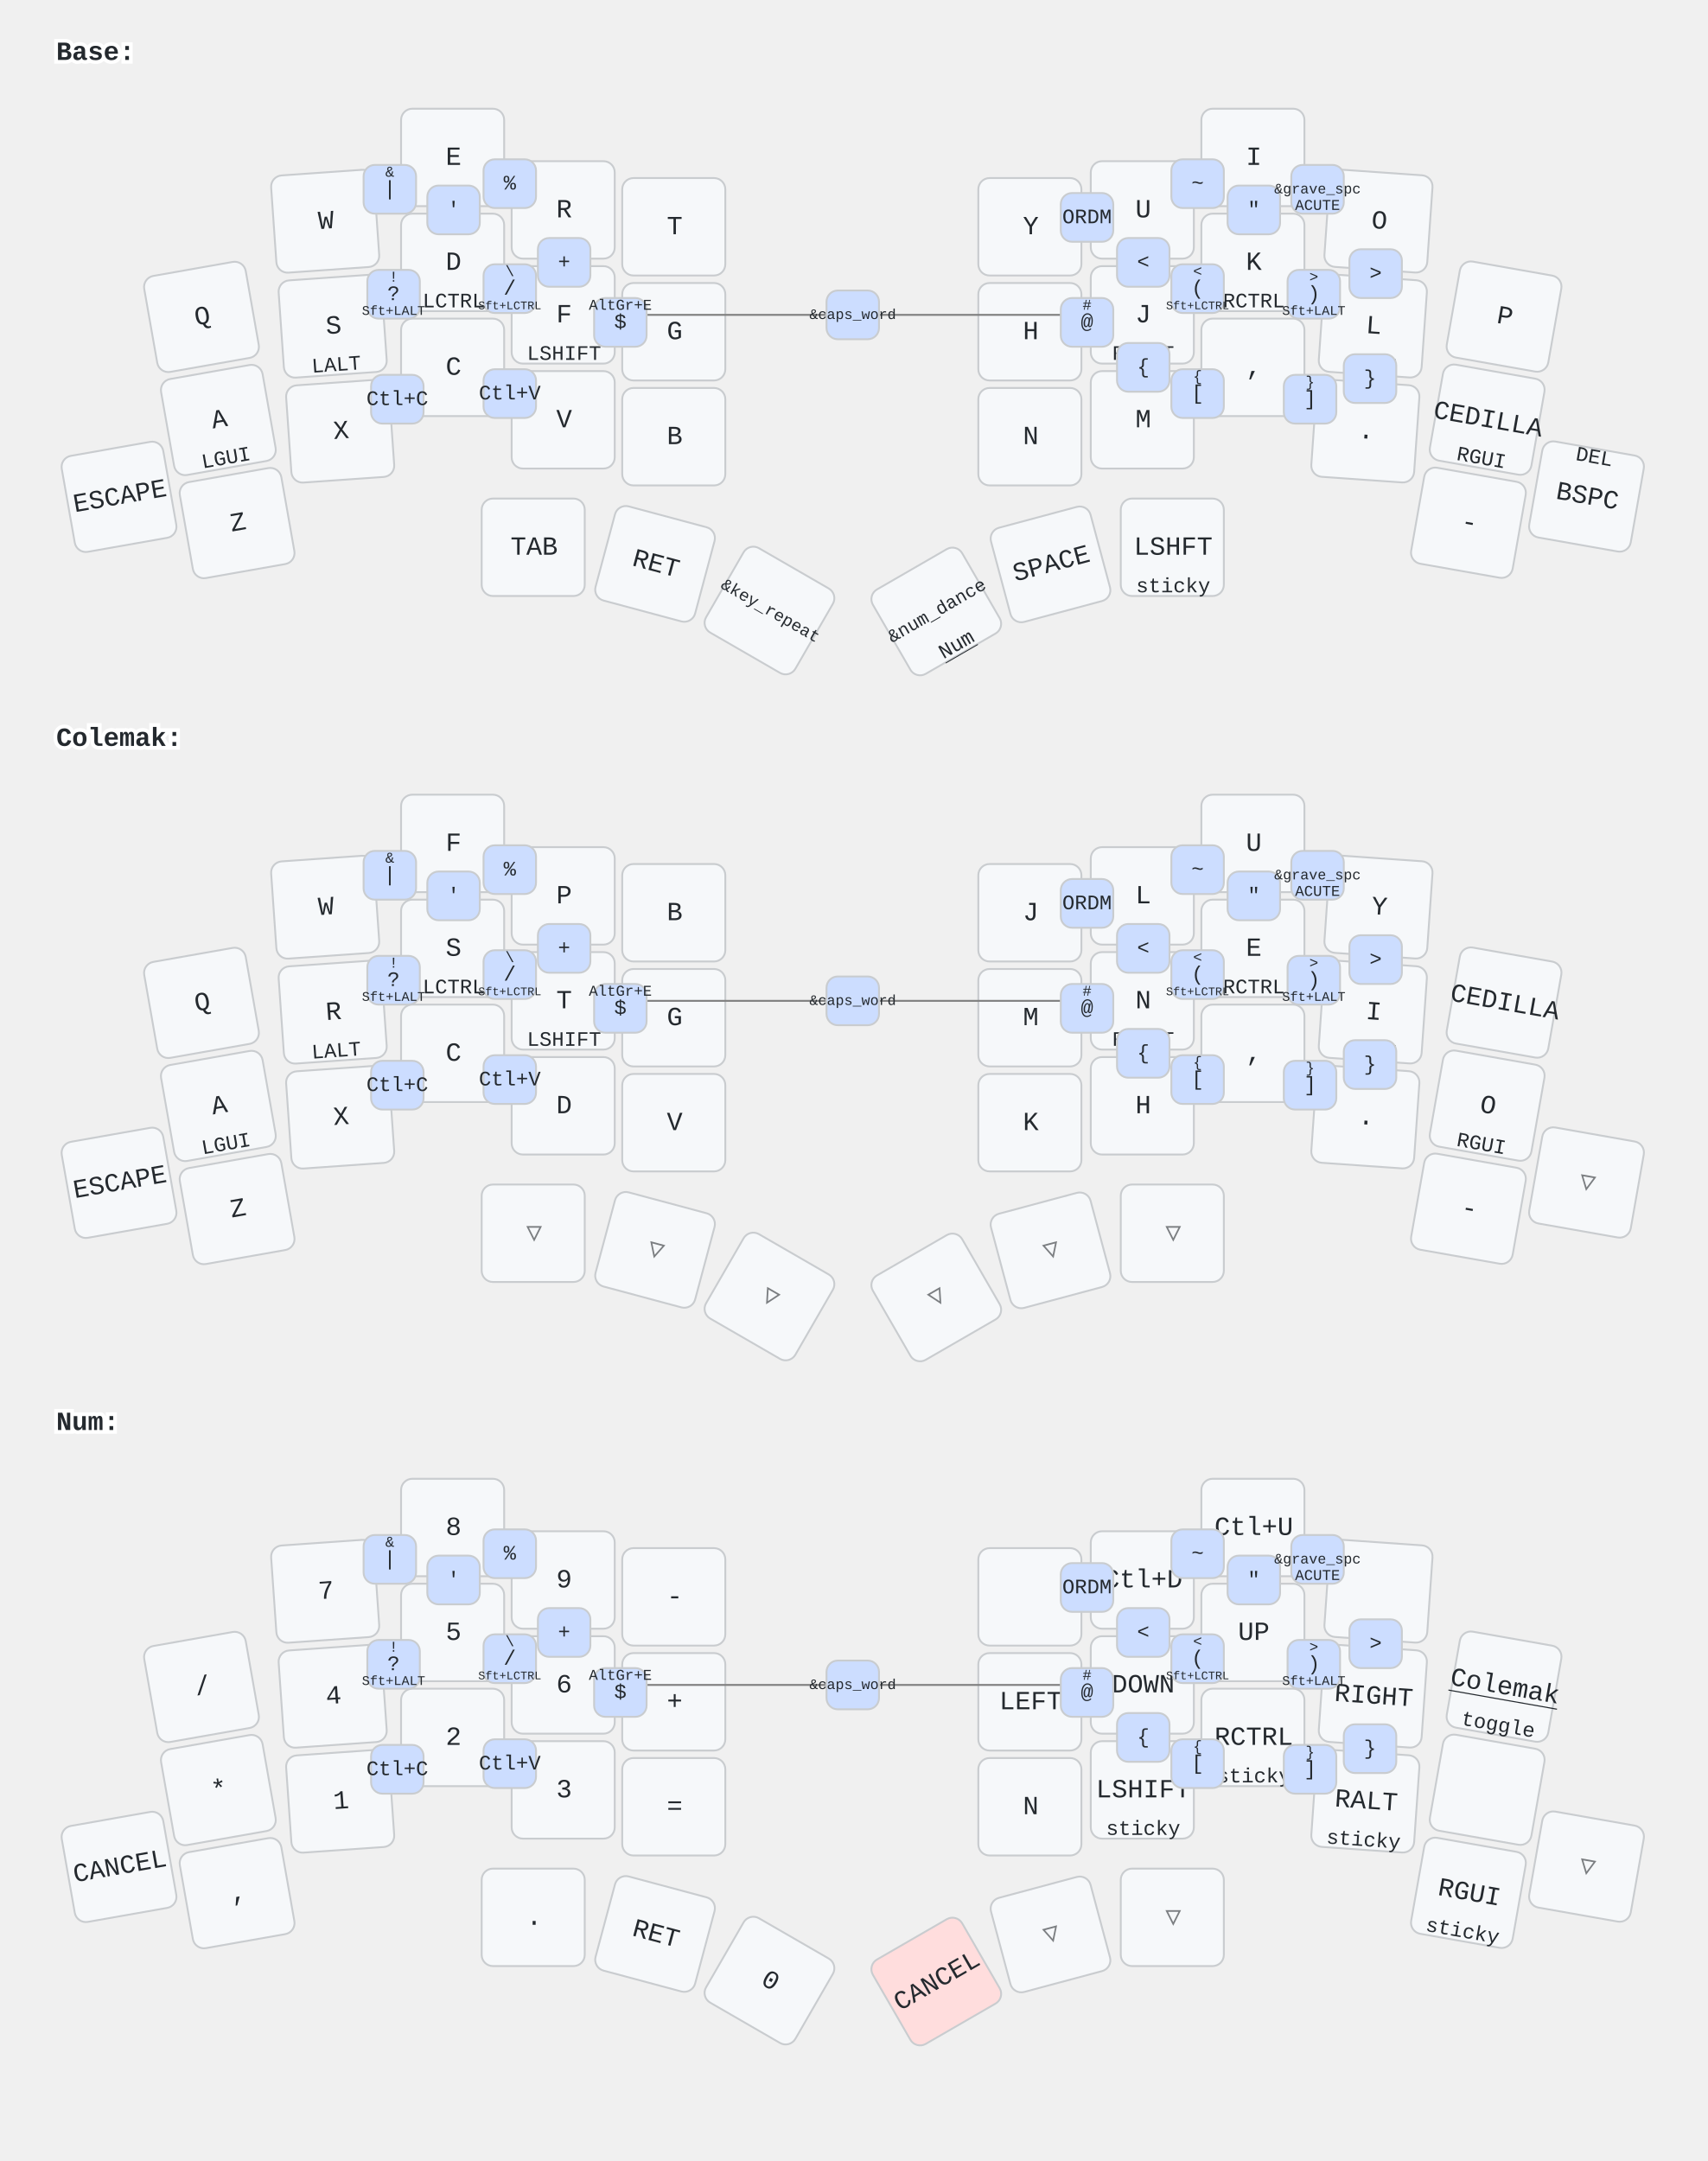
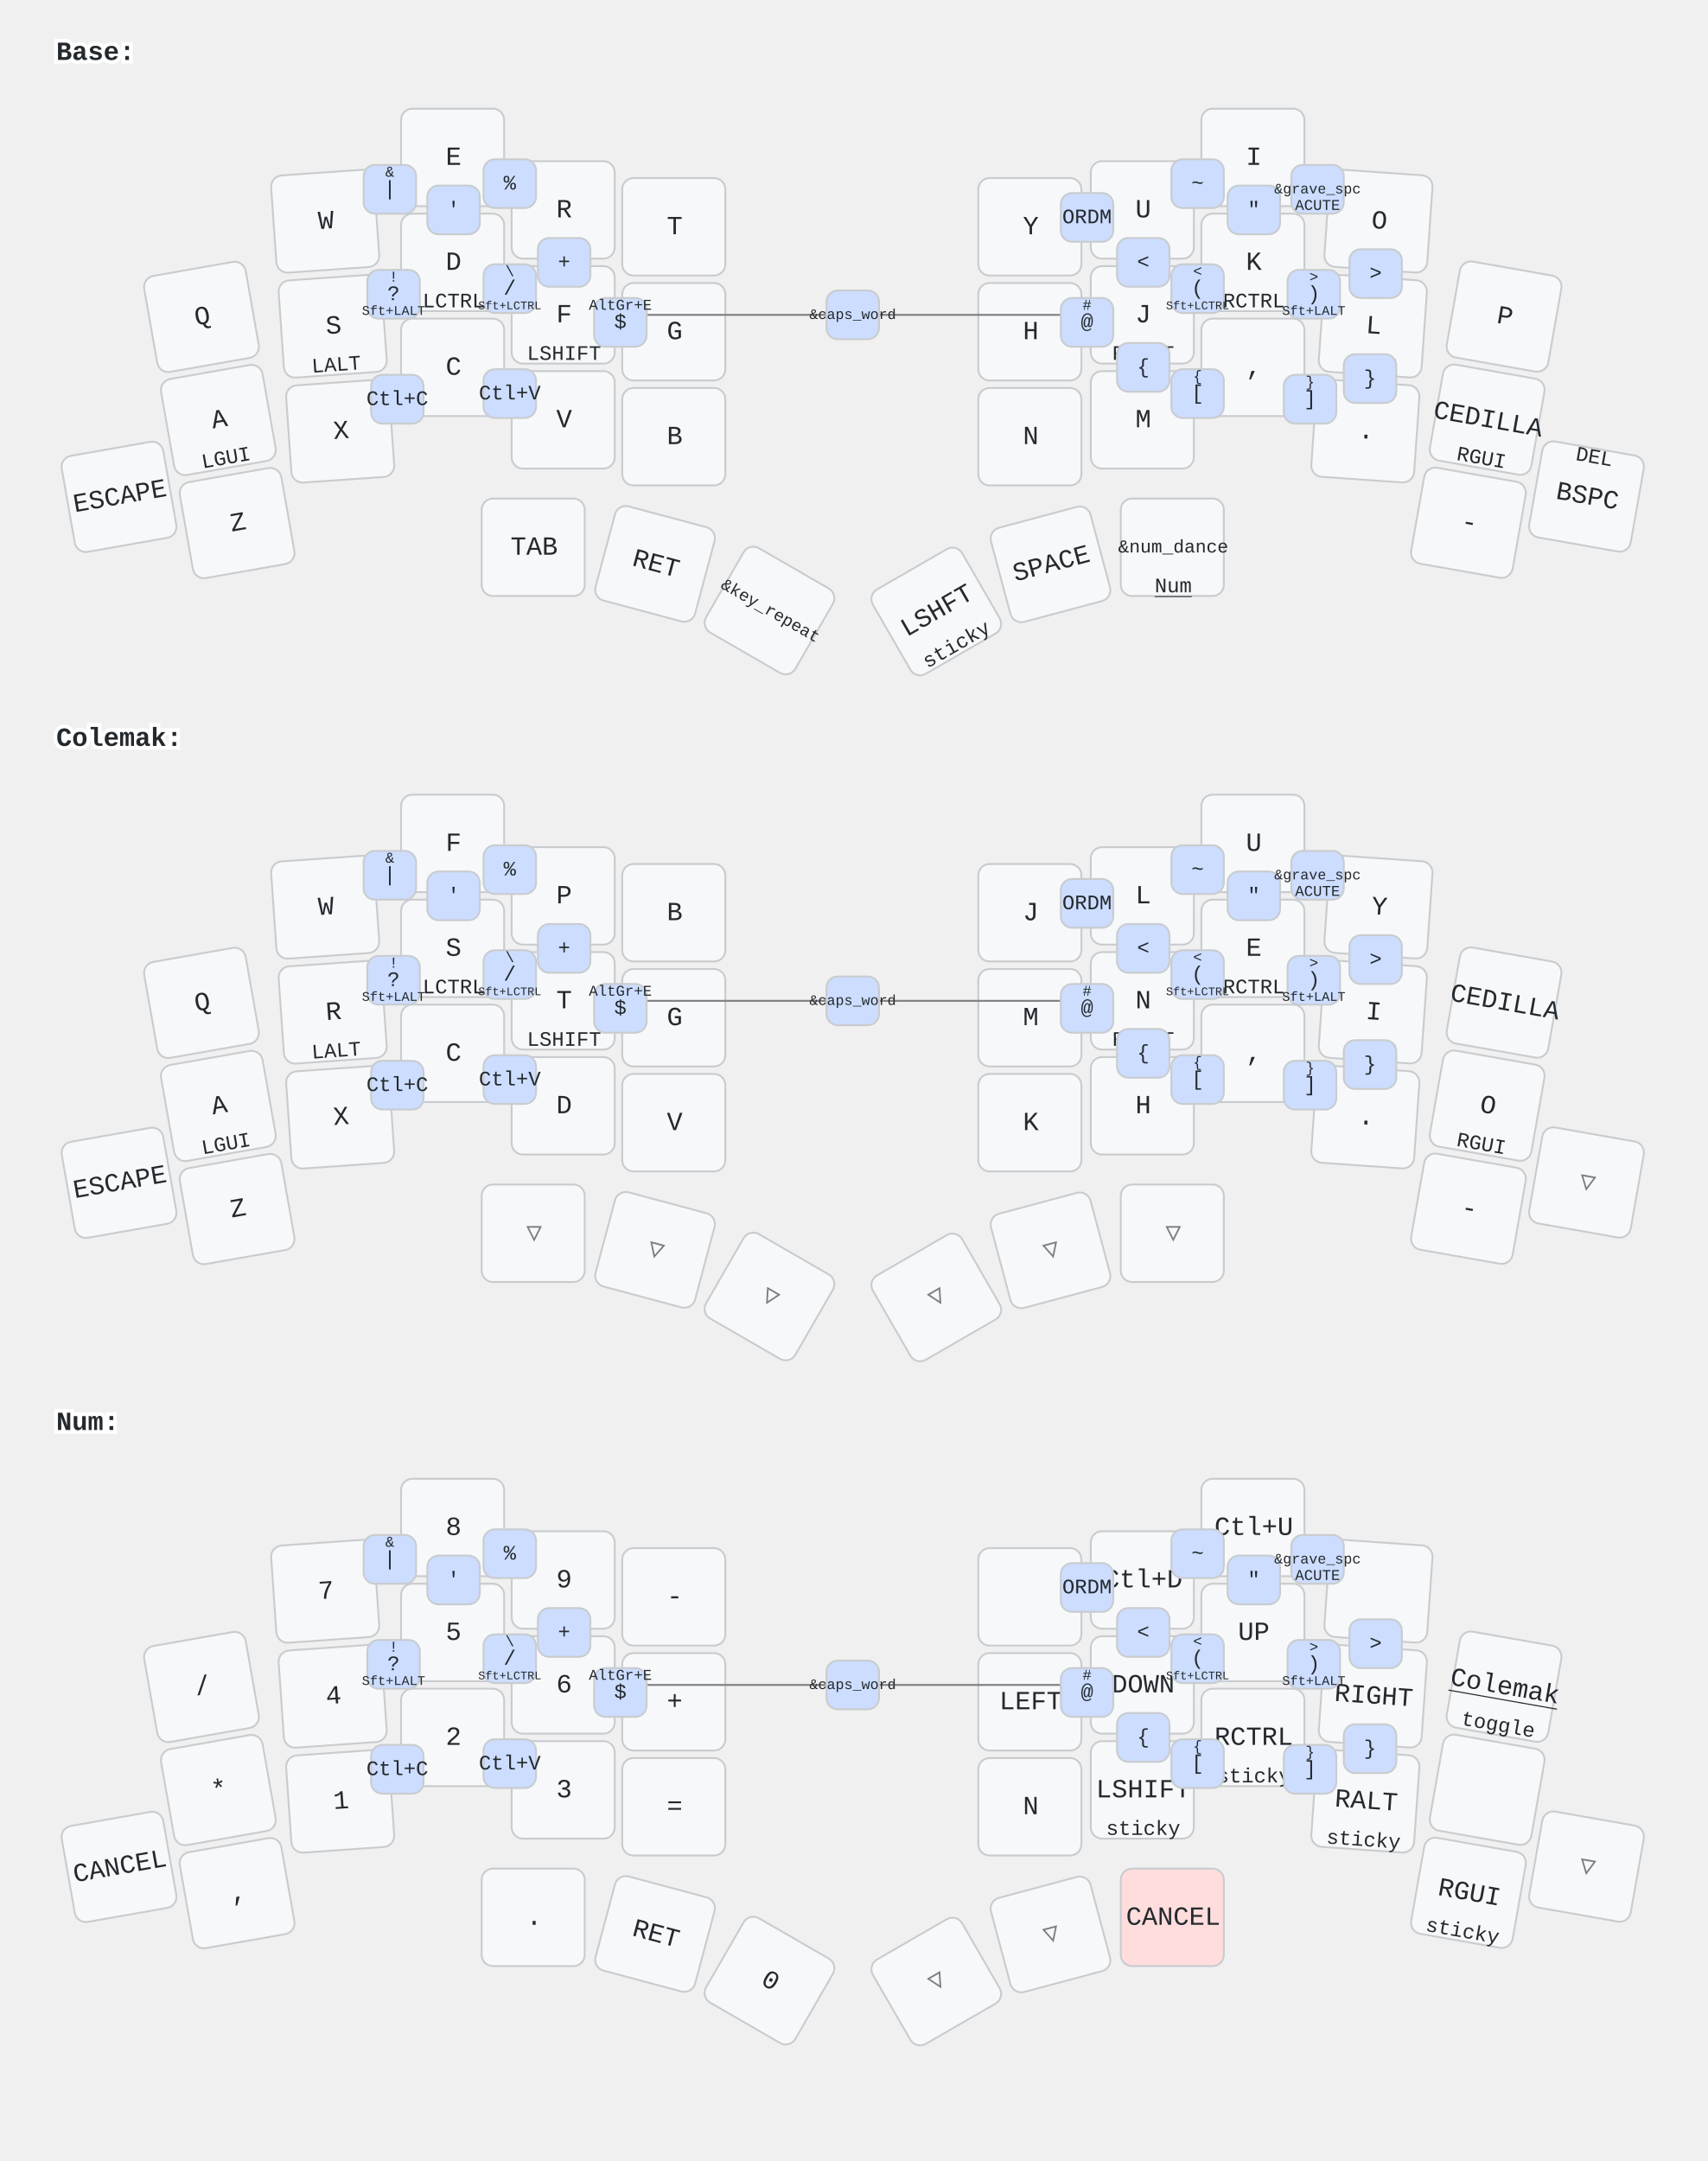
<svg xmlns="http://www.w3.org/2000/svg" width="911" height="1153" viewBox="0 0 911 1153" class="keymap">
  <style>/* inherit to force styles through use tags */
svg path {
    fill: inherit;
}

/* font and background color specifications */
svg.keymap {
    font-family: SFMono-Regular,Consolas,Liberation Mono,Menlo,monospace;
    font-size: 14px;
    font-kerning: normal;
    text-rendering: optimizeLegibility;
    fill: #24292e;
}

/* default key styling */
rect.key {
    fill: #f6f8fa;
}

rect.key, rect.combo {
    stroke: #c9cccf;
    stroke-width: 1;
}

/* default key side styling, only used is draw_key_sides is set */
rect.side {
    filter: brightness(90%);
}

/* color accent for combo boxes */
rect.combo, rect.combo-separate {
    fill: #cdf;
}

/* color accent for held keys */
rect.held, rect.combo.held {
    fill: #fdd;
}

/* color accent for ghost (optional) keys */
rect.ghost, rect.combo.ghost {
    stroke-dasharray: 4, 4;
    stroke-width: 2;
}

text {
    text-anchor: middle;
    dominant-baseline: middle;
}

/* styling for layer labels */
text.label {
    font-weight: bold;
    text-anchor: start;
    stroke: white;
    stroke-width: 4;
    paint-order: stroke;
}

/* styling for optional footer */
text.footer {
    text-anchor: end;
    dominant-baseline: auto;
    stroke: white;
    stroke-width: 4;
    paint-order: stroke;
}

/* styling for combo tap, and key non-tap label text */
text.combo, text.hold, text.shifted, text.left, text.right {
    font-size: 11px;
}

text.hold {
    text-anchor: middle;
    dominant-baseline: auto;
}

text.shifted {
    text-anchor: middle;
    dominant-baseline: hanging;
}

text.left {
    text-anchor: start;
}

text.right {
    text-anchor: end;
}

text.layer-activator {
    text-decoration: underline;
}

/* styling for hold/shifted label text in combo box */
text.combo.hold, text.combo.shifted, text.combo.left, text.combo.right {
    font-size: 8px;
}

/* lighter symbol for transparent keys */
text.trans {
    fill: #7b7e81;
}

/* styling for combo dendrons */
path.combo {
    stroke-width: 1;
    stroke: gray;
    fill: none;
}

/* Start Tabler Icons Cleanup */
/* cannot use height/width with glyphs */
.icon-tabler &gt; path {
    fill: inherit;
    stroke: inherit;
    stroke-width: 2;
}
/* hide tabler's default box */
.icon-tabler &gt; path[stroke="none"][fill="none"] {
    visibility: hidden;
}
/* End Tabler Icons Cleanup */
</style>
  <g transform="translate(30, 0)" class="layer-Base">
    <text x="0" y="28" class="label" id="Base">Base:</text>
    <g transform="translate(0, 56)">
      <g transform="translate(78, 113) rotate(-10.0)" class="key keypos-0">
        <rect rx="6" ry="6" x="-28" y="-26" width="55" height="52" class="key" />
        <text x="0" y="0" class="key tap">Q</text>
      </g>
      <g transform="translate(144, 62) rotate(-4.0)" class="key keypos-1">
        <rect rx="6" ry="6" x="-28" y="-26" width="55" height="52" class="key" />
        <text x="0" y="0" class="key tap">W</text>
      </g>
      <g transform="translate(212, 28)" class="key keypos-2">
        <rect rx="6" ry="6" x="-28" y="-26" width="55" height="52" class="key" />
        <text x="0" y="0" class="key tap">E</text>
      </g>
      <g transform="translate(271, 56)" class="key keypos-3">
        <rect rx="6" ry="6" x="-28" y="-26" width="55" height="52" class="key" />
        <text x="0" y="0" class="key tap">R</text>
      </g>
      <g transform="translate(330, 65)" class="key keypos-4">
        <rect rx="6" ry="6" x="-28" y="-26" width="55" height="52" class="key" />
        <text x="0" y="0" class="key tap">T</text>
      </g>
      <g transform="translate(520, 65)" class="key keypos-5">
        <rect rx="6" ry="6" x="-28" y="-26" width="55" height="52" class="key" />
        <text x="0" y="0" class="key tap">Y</text>
      </g>
      <g transform="translate(580, 56)" class="key keypos-6">
        <rect rx="6" ry="6" x="-28" y="-26" width="55" height="52" class="key" />
        <text x="0" y="0" class="key tap">U</text>
      </g>
      <g transform="translate(639, 28)" class="key keypos-7">
        <rect rx="6" ry="6" x="-28" y="-26" width="55" height="52" class="key" />
        <text x="0" y="0" class="key tap">I</text>
      </g>
      <g transform="translate(706, 62) rotate(4.0)" class="key keypos-8">
        <rect rx="6" ry="6" x="-28" y="-26" width="55" height="52" class="key" />
        <text x="0" y="0" class="key tap">O</text>
      </g>
      <g transform="translate(773, 113) rotate(10.0)" class="key keypos-9">
        <rect rx="6" ry="6" x="-28" y="-26" width="55" height="52" class="key" />
        <text x="0" y="0" class="key tap">P</text>
      </g>
      <g transform="translate(87, 168) rotate(-10.0)" class="key keypos-10">
        <rect rx="6" ry="6" x="-28" y="-26" width="55" height="52" class="key" />
        <text x="0" y="0" class="key tap">A</text>
        <text x="0" y="24" class="key hold">LGUI</text>
      </g>
      <g transform="translate(148, 118) rotate(-4.0)" class="key keypos-11">
        <rect rx="6" ry="6" x="-28" y="-26" width="55" height="52" class="key" />
        <text x="0" y="0" class="key tap">S</text>
        <text x="0" y="24" class="key hold">LALT</text>
      </g>
      <g transform="translate(212, 84)" class="key keypos-12">
        <rect rx="6" ry="6" x="-28" y="-26" width="55" height="52" class="key" />
        <text x="0" y="0" class="key tap">D</text>
        <text x="0" y="24" class="key hold">LCTRL</text>
      </g>
      <g transform="translate(271, 112)" class="key keypos-13">
        <rect rx="6" ry="6" x="-28" y="-26" width="55" height="52" class="key" />
        <text x="0" y="0" class="key tap">F</text>
        <text x="0" y="24" class="key hold">LSHIFT</text>
      </g>
      <g transform="translate(330, 121)" class="key keypos-14">
        <rect rx="6" ry="6" x="-28" y="-26" width="55" height="52" class="key" />
        <text x="0" y="0" class="key tap">G</text>
      </g>
      <g transform="translate(520, 121)" class="key keypos-15">
        <rect rx="6" ry="6" x="-28" y="-26" width="55" height="52" class="key" />
        <text x="0" y="0" class="key tap">H</text>
      </g>
      <g transform="translate(580, 112)" class="key keypos-16">
        <rect rx="6" ry="6" x="-28" y="-26" width="55" height="52" class="key" />
        <text x="0" y="0" class="key tap">J</text>
        <text x="0" y="24" class="key hold">RSHFT</text>
      </g>
      <g transform="translate(639, 84)" class="key keypos-17">
        <rect rx="6" ry="6" x="-28" y="-26" width="55" height="52" class="key" />
        <text x="0" y="0" class="key tap">K</text>
        <text x="0" y="24" class="key hold">RCTRL</text>
      </g>
      <g transform="translate(703, 118) rotate(4.0)" class="key keypos-18">
        <rect rx="6" ry="6" x="-28" y="-26" width="55" height="52" class="key" />
        <text x="0" y="0" class="key tap">L</text>
        <text x="0" y="24" class="key hold">LALT</text>
      </g>
      <g transform="translate(764, 168) rotate(10.0)" class="key keypos-19">
        <rect rx="6" ry="6" x="-28" y="-26" width="55" height="52" class="key" />
        <text x="0" y="0" class="key tap">CEDILLA</text>
        <text x="0" y="24" class="key hold">RGUI</text>
      </g>
      <g transform="translate(34, 209) rotate(-10.0)" class="key keypos-20">
        <rect rx="6" ry="6" x="-28" y="-26" width="55" height="52" class="key" />
        <text x="0" y="0" class="key tap">ESCAPE</text>
      </g>
      <g transform="translate(97, 223) rotate(-10.0)" class="key keypos-21">
        <rect rx="6" ry="6" x="-28" y="-26" width="55" height="52" class="key" />
        <text x="0" y="0" class="key tap">Z</text>
      </g>
      <g transform="translate(152, 174) rotate(-4.0)" class="key keypos-22">
        <rect rx="6" ry="6" x="-28" y="-26" width="55" height="52" class="key" />
        <text x="0" y="0" class="key tap">X</text>
      </g>
      <g transform="translate(212, 140)" class="key keypos-23">
        <rect rx="6" ry="6" x="-28" y="-26" width="55" height="52" class="key" />
        <text x="0" y="0" class="key tap">C</text>
      </g>
      <g transform="translate(271, 168)" class="key keypos-24">
        <rect rx="6" ry="6" x="-28" y="-26" width="55" height="52" class="key" />
        <text x="0" y="0" class="key tap">V</text>
      </g>
      <g transform="translate(330, 177)" class="key keypos-25">
        <rect rx="6" ry="6" x="-28" y="-26" width="55" height="52" class="key" />
        <text x="0" y="0" class="key tap">B</text>
      </g>
      <g transform="translate(520, 177)" class="key keypos-26">
        <rect rx="6" ry="6" x="-28" y="-26" width="55" height="52" class="key" />
        <text x="0" y="0" class="key tap">N</text>
      </g>
      <g transform="translate(580, 168)" class="key keypos-27">
        <rect rx="6" ry="6" x="-28" y="-26" width="55" height="52" class="key" />
        <text x="0" y="0" class="key tap">M</text>
      </g>
      <g transform="translate(639, 140)" class="key keypos-28">
        <rect rx="6" ry="6" x="-28" y="-26" width="55" height="52" class="key" />
        <text x="0" y="0" class="key tap">,</text>
      </g>
      <g transform="translate(699, 174) rotate(4.0)" class="key keypos-29">
        <rect rx="6" ry="6" x="-28" y="-26" width="55" height="52" class="key" />
        <text x="0" y="0" class="key tap">.</text>
      </g>
      <g transform="translate(754, 223) rotate(10.0)" class="key keypos-30">
        <rect rx="6" ry="6" x="-28" y="-26" width="55" height="52" class="key" />
        <text x="0" y="0" class="key tap">-</text>
      </g>
      <g transform="translate(817, 209) rotate(10.0)" class="key keypos-31">
        <rect rx="6" ry="6" x="-28" y="-26" width="55" height="52" class="key" />
        <text x="0" y="0" class="key tap">BSPC</text>
        <text x="0" y="-24" class="key shifted">DEL</text>
      </g>
      <g transform="translate(255, 236)" class="key keypos-32">
        <rect rx="6" ry="6" x="-28" y="-26" width="55" height="52" class="key" />
        <text x="0" y="0" class="key tap">TAB</text>
      </g>
      <g transform="translate(320, 245) rotate(15.0)" class="key keypos-33">
        <rect rx="6" ry="6" x="-28" y="-26" width="55" height="52" class="key" />
        <text x="0" y="0" class="key tap">RET</text>
      </g>
      <g transform="translate(381, 270) rotate(30.0)" class="key keypos-34">
        <rect rx="6" ry="6" x="-28" y="-26" width="55" height="52" class="key" />
        <text x="0" y="0" class="key tap">
          <tspan style="font-size: 64%">&amp;key_repeat</tspan>
        </text>
      </g>
      <g transform="translate(470, 270) rotate(-30.0)" class="key keypos-35">
        <rect rx="6" ry="6" x="-28" y="-26" width="55" height="52" class="key" />
+         <text x="0" y="0" class="key tap">LSHFT</text>
+         <text x="0" y="24" class="key hold">sticky</text>
+       </g>
+       <g transform="translate(531, 245) rotate(-15.0)" class="key keypos-36">
+         <rect rx="6" ry="6" x="-28" y="-26" width="55" height="52" class="key" />
+         <text x="0" y="0" class="key tap">SPACE</text>
+       </g>
+       <g transform="translate(596, 236)" class="key keypos-37">
+         <rect rx="6" ry="6" x="-28" y="-26" width="55" height="52" class="key" />
        <text x="0" y="0" class="key tap">
          <tspan style="font-size: 70%">&amp;num_dance</tspan>
        </text>
        <a href="#Num">
          <text x="0" y="24" class="key hold layer-activator">Num</text>
        </a>
-       </g>
-       <g transform="translate(531, 245) rotate(-15.0)" class="key keypos-36">
-         <rect rx="6" ry="6" x="-28" y="-26" width="55" height="52" class="key" />
-         <text x="0" y="0" class="key tap">SPACE</text>
-       </g>
-       <g transform="translate(596, 236)" class="key keypos-37">
-         <rect rx="6" ry="6" x="-28" y="-26" width="55" height="52" class="key" />
-         <text x="0" y="0" class="key tap">LSHFT</text>
-         <text x="0" y="24" class="key hold">sticky</text>
      </g>
      <g class="combo combopos-0">
        <rect rx="6" ry="6" x="166" y="88" width="28" height="26" class="combo" />
        <text x="180" y="101" class="combo tap">?</text>
        <text x="180" y="112" class="combo hold">
          <tspan style="font-size: 88%">Sft+LALT</tspan>
        </text>
        <text x="180" y="90" class="combo shifted">!</text>
      </g>
      <g class="combo combopos-1">
        <rect rx="6" ry="6" x="228" y="85" width="28" height="26" class="combo" />
        <text x="242" y="98" class="combo tap">/</text>
        <text x="242" y="109" class="combo hold">
          <tspan style="font-size: 78%">Sft+LCTRL</tspan>
        </text>
        <text x="242" y="87" class="combo shifted">\</text>
      </g>
      <g class="combo combopos-2">
        <rect rx="6" ry="6" x="168" y="144" width="28" height="26" class="combo" />
        <text x="182" y="157" class="combo tap">Ctl+C</text>
      </g>
      <g class="combo combopos-3">
        <rect rx="6" ry="6" x="228" y="141" width="28" height="26" class="combo" />
        <text x="242" y="154" class="combo tap">Ctl+V</text>
      </g>
      <g class="combo combopos-4">
        <rect rx="6" ry="6" x="595" y="85" width="28" height="26" class="combo" />
        <text x="609" y="98" class="combo tap">(</text>
        <text x="609" y="109" class="combo hold">
          <tspan style="font-size: 78%">Sft+LCTRL</tspan>
        </text>
        <text x="609" y="87" class="combo shifted">&lt;</text>
      </g>
      <g class="combo combopos-5">
        <rect rx="6" ry="6" x="657" y="88" width="28" height="26" class="combo" />
        <text x="671" y="101" class="combo tap">)</text>
        <text x="671" y="112" class="combo hold">
          <tspan style="font-size: 88%">Sft+LALT</tspan>
        </text>
        <text x="671" y="90" class="combo shifted">&gt;</text>
      </g>
      <g class="combo combopos-6">
        <rect rx="6" ry="6" x="595" y="141" width="28" height="26" class="combo" />
        <text x="609" y="154" class="combo tap">[</text>
        <text x="609" y="143" class="combo shifted">{</text>
      </g>
      <g class="combo combopos-7">
        <rect rx="6" ry="6" x="655" y="144" width="28" height="26" class="combo" />
        <text x="669" y="157" class="combo tap">]</text>
        <text x="669" y="146" class="combo shifted">}</text>
      </g>
      <g class="combo combopos-8">
        <rect rx="6" ry="6" x="228" y="29" width="28" height="26" class="combo" />
        <text x="242" y="42" class="combo tap">%</text>
      </g>
      <g class="combo combopos-9">
        <rect rx="6" ry="6" x="257" y="71" width="28" height="26" class="combo" />
        <text x="271" y="84" class="combo tap">+</text>
      </g>
      <g class="combo combopos-10">
        <rect rx="6" ry="6" x="198" y="43" width="28" height="26" class="combo" />
        <text x="212" y="56" class="combo tap">'</text>
      </g>
      <g class="combo combopos-11">
        <rect rx="6" ry="6" x="625" y="43" width="28" height="26" class="combo" />
        <text x="639" y="56" class="combo tap">"</text>
      </g>
      <g class="combo combopos-12">
        <path d="M425,112 l-134,0" class="combo" />
        <path d="M425,112 l134,0" class="combo" />
        <rect rx="6" ry="6" x="411" y="99" width="28" height="26" class="combo" />
        <text x="425" y="112" class="combo tap">
          <tspan style="font-size: 70%">&amp;caps_word</tspan>
        </text>
      </g>
      <g class="combo combopos-13">
        <rect rx="6" ry="6" x="164" y="32" width="28" height="26" class="combo" />
        <text x="178" y="45" class="combo tap">|</text>
        <text x="178" y="34" class="combo shifted">&amp;</text>
      </g>
      <g class="combo combopos-14">
        <rect rx="6" ry="6" x="287" y="103" width="28" height="26" class="combo" />
        <text x="301" y="116" class="combo tap">$</text>
        <text x="301" y="105" class="combo shifted">AltGr+E</text>
      </g>
      <g class="combo combopos-15">
        <rect rx="6" ry="6" x="536" y="103" width="28" height="26" class="combo" />
        <text x="550" y="116" class="combo tap">@</text>
        <text x="550" y="105" class="combo shifted">#</text>
      </g>
      <g class="combo combopos-16">
        <rect rx="6" ry="6" x="536" y="47" width="28" height="26" class="combo" />
        <text x="550" y="60" class="combo tap">ORDM</text>
      </g>
      <g class="combo combopos-17">
        <rect rx="6" ry="6" x="595" y="29" width="28" height="26" class="combo" />
        <text x="609" y="42" class="combo tap">~</text>
      </g>
      <g class="combo combopos-18">
        <rect rx="6" ry="6" x="566" y="71" width="28" height="26" class="combo" />
        <text x="580" y="84" class="combo tap">&lt;</text>
      </g>
      <g class="combo combopos-19">
        <rect rx="6" ry="6" x="690" y="77" width="28" height="26" class="combo" />
        <text x="704" y="90" class="combo tap">&gt;</text>
      </g>
      <g class="combo combopos-20">
        <rect rx="6" ry="6" x="566" y="127" width="28" height="26" class="combo" />
        <text x="580" y="140" class="combo tap">{</text>
      </g>
      <g class="combo combopos-21">
        <rect rx="6" ry="6" x="687" y="133" width="28" height="26" class="combo" />
        <text x="701" y="146" class="combo tap">}</text>
      </g>
      <g class="combo combopos-22">
        <rect rx="6" ry="6" x="659" y="32" width="28" height="26" class="combo" />
        <text x="673" y="45" class="combo tap">
          <tspan style="font-size: 70%">&amp;grave_spc</tspan>
        </text>
        <text x="673" y="56" class="combo hold">ACUTE</text>
      </g>
    </g>
  </g>
  <g transform="translate(30, 366)" class="layer-Colemak">
    <text x="0" y="28" class="label" id="Colemak">Colemak:</text>
    <g transform="translate(0, 56)">
      <g transform="translate(78, 113) rotate(-10.0)" class="key keypos-0">
        <rect rx="6" ry="6" x="-28" y="-26" width="55" height="52" class="key" />
        <text x="0" y="0" class="key tap">Q</text>
      </g>
      <g transform="translate(144, 62) rotate(-4.0)" class="key keypos-1">
        <rect rx="6" ry="6" x="-28" y="-26" width="55" height="52" class="key" />
        <text x="0" y="0" class="key tap">W</text>
      </g>
      <g transform="translate(212, 28)" class="key keypos-2">
        <rect rx="6" ry="6" x="-28" y="-26" width="55" height="52" class="key" />
        <text x="0" y="0" class="key tap">F</text>
      </g>
      <g transform="translate(271, 56)" class="key keypos-3">
        <rect rx="6" ry="6" x="-28" y="-26" width="55" height="52" class="key" />
        <text x="0" y="0" class="key tap">P</text>
      </g>
      <g transform="translate(330, 65)" class="key keypos-4">
        <rect rx="6" ry="6" x="-28" y="-26" width="55" height="52" class="key" />
        <text x="0" y="0" class="key tap">B</text>
      </g>
      <g transform="translate(520, 65)" class="key keypos-5">
        <rect rx="6" ry="6" x="-28" y="-26" width="55" height="52" class="key" />
        <text x="0" y="0" class="key tap">J</text>
      </g>
      <g transform="translate(580, 56)" class="key keypos-6">
        <rect rx="6" ry="6" x="-28" y="-26" width="55" height="52" class="key" />
        <text x="0" y="0" class="key tap">L</text>
      </g>
      <g transform="translate(639, 28)" class="key keypos-7">
        <rect rx="6" ry="6" x="-28" y="-26" width="55" height="52" class="key" />
        <text x="0" y="0" class="key tap">U</text>
      </g>
      <g transform="translate(706, 62) rotate(4.0)" class="key keypos-8">
        <rect rx="6" ry="6" x="-28" y="-26" width="55" height="52" class="key" />
        <text x="0" y="0" class="key tap">Y</text>
      </g>
      <g transform="translate(773, 113) rotate(10.0)" class="key keypos-9">
        <rect rx="6" ry="6" x="-28" y="-26" width="55" height="52" class="key" />
        <text x="0" y="0" class="key tap">CEDILLA</text>
      </g>
      <g transform="translate(87, 168) rotate(-10.0)" class="key keypos-10">
        <rect rx="6" ry="6" x="-28" y="-26" width="55" height="52" class="key" />
        <text x="0" y="0" class="key tap">A</text>
        <text x="0" y="24" class="key hold">LGUI</text>
      </g>
      <g transform="translate(148, 118) rotate(-4.0)" class="key keypos-11">
        <rect rx="6" ry="6" x="-28" y="-26" width="55" height="52" class="key" />
        <text x="0" y="0" class="key tap">R</text>
        <text x="0" y="24" class="key hold">LALT</text>
      </g>
      <g transform="translate(212, 84)" class="key keypos-12">
        <rect rx="6" ry="6" x="-28" y="-26" width="55" height="52" class="key" />
        <text x="0" y="0" class="key tap">S</text>
        <text x="0" y="24" class="key hold">LCTRL</text>
      </g>
      <g transform="translate(271, 112)" class="key keypos-13">
        <rect rx="6" ry="6" x="-28" y="-26" width="55" height="52" class="key" />
        <text x="0" y="0" class="key tap">T</text>
        <text x="0" y="24" class="key hold">LSHIFT</text>
      </g>
      <g transform="translate(330, 121)" class="key keypos-14">
        <rect rx="6" ry="6" x="-28" y="-26" width="55" height="52" class="key" />
        <text x="0" y="0" class="key tap">G</text>
      </g>
      <g transform="translate(520, 121)" class="key keypos-15">
        <rect rx="6" ry="6" x="-28" y="-26" width="55" height="52" class="key" />
        <text x="0" y="0" class="key tap">M</text>
      </g>
      <g transform="translate(580, 112)" class="key keypos-16">
        <rect rx="6" ry="6" x="-28" y="-26" width="55" height="52" class="key" />
        <text x="0" y="0" class="key tap">N</text>
        <text x="0" y="24" class="key hold">RSHFT</text>
      </g>
      <g transform="translate(639, 84)" class="key keypos-17">
        <rect rx="6" ry="6" x="-28" y="-26" width="55" height="52" class="key" />
        <text x="0" y="0" class="key tap">E</text>
        <text x="0" y="24" class="key hold">RCTRL</text>
      </g>
      <g transform="translate(703, 118) rotate(4.0)" class="key keypos-18">
        <rect rx="6" ry="6" x="-28" y="-26" width="55" height="52" class="key" />
        <text x="0" y="0" class="key tap">I</text>
        <text x="0" y="24" class="key hold">LALT</text>
      </g>
      <g transform="translate(764, 168) rotate(10.0)" class="key keypos-19">
        <rect rx="6" ry="6" x="-28" y="-26" width="55" height="52" class="key" />
        <text x="0" y="0" class="key tap">O</text>
        <text x="0" y="24" class="key hold">RGUI</text>
      </g>
      <g transform="translate(34, 209) rotate(-10.0)" class="key keypos-20">
        <rect rx="6" ry="6" x="-28" y="-26" width="55" height="52" class="key" />
        <text x="0" y="0" class="key tap">ESCAPE</text>
      </g>
      <g transform="translate(97, 223) rotate(-10.0)" class="key keypos-21">
        <rect rx="6" ry="6" x="-28" y="-26" width="55" height="52" class="key" />
        <text x="0" y="0" class="key tap">Z</text>
      </g>
      <g transform="translate(152, 174) rotate(-4.0)" class="key keypos-22">
        <rect rx="6" ry="6" x="-28" y="-26" width="55" height="52" class="key" />
        <text x="0" y="0" class="key tap">X</text>
      </g>
      <g transform="translate(212, 140)" class="key keypos-23">
        <rect rx="6" ry="6" x="-28" y="-26" width="55" height="52" class="key" />
        <text x="0" y="0" class="key tap">C</text>
      </g>
      <g transform="translate(271, 168)" class="key keypos-24">
        <rect rx="6" ry="6" x="-28" y="-26" width="55" height="52" class="key" />
        <text x="0" y="0" class="key tap">D</text>
      </g>
      <g transform="translate(330, 177)" class="key keypos-25">
        <rect rx="6" ry="6" x="-28" y="-26" width="55" height="52" class="key" />
        <text x="0" y="0" class="key tap">V</text>
      </g>
      <g transform="translate(520, 177)" class="key keypos-26">
        <rect rx="6" ry="6" x="-28" y="-26" width="55" height="52" class="key" />
        <text x="0" y="0" class="key tap">K</text>
      </g>
      <g transform="translate(580, 168)" class="key keypos-27">
        <rect rx="6" ry="6" x="-28" y="-26" width="55" height="52" class="key" />
        <text x="0" y="0" class="key tap">H</text>
      </g>
      <g transform="translate(639, 140)" class="key keypos-28">
        <rect rx="6" ry="6" x="-28" y="-26" width="55" height="52" class="key" />
        <text x="0" y="0" class="key tap">,</text>
      </g>
      <g transform="translate(699, 174) rotate(4.0)" class="key keypos-29">
        <rect rx="6" ry="6" x="-28" y="-26" width="55" height="52" class="key" />
        <text x="0" y="0" class="key tap">.</text>
      </g>
      <g transform="translate(754, 223) rotate(10.0)" class="key keypos-30">
        <rect rx="6" ry="6" x="-28" y="-26" width="55" height="52" class="key" />
        <text x="0" y="0" class="key tap">-</text>
      </g>
      <g transform="translate(817, 209) rotate(10.0)" class="key trans keypos-31">
        <rect rx="6" ry="6" x="-28" y="-26" width="55" height="52" class="key trans" />
        <text x="0" y="0" class="key trans tap">▽</text>
      </g>
      <g transform="translate(255, 236)" class="key trans keypos-32">
        <rect rx="6" ry="6" x="-28" y="-26" width="55" height="52" class="key trans" />
        <text x="0" y="0" class="key trans tap">▽</text>
      </g>
      <g transform="translate(320, 245) rotate(15.0)" class="key trans keypos-33">
        <rect rx="6" ry="6" x="-28" y="-26" width="55" height="52" class="key trans" />
        <text x="0" y="0" class="key trans tap">▽</text>
      </g>
      <g transform="translate(381, 270) rotate(30.0)" class="key trans keypos-34">
        <rect rx="6" ry="6" x="-28" y="-26" width="55" height="52" class="key trans" />
        <text x="0" y="0" class="key trans tap">▽</text>
      </g>
      <g transform="translate(470, 270) rotate(-30.0)" class="key trans keypos-35">
        <rect rx="6" ry="6" x="-28" y="-26" width="55" height="52" class="key trans" />
        <text x="0" y="0" class="key trans tap">▽</text>
      </g>
      <g transform="translate(531, 245) rotate(-15.0)" class="key trans keypos-36">
        <rect rx="6" ry="6" x="-28" y="-26" width="55" height="52" class="key trans" />
        <text x="0" y="0" class="key trans tap">▽</text>
      </g>
      <g transform="translate(596, 236)" class="key trans keypos-37">
        <rect rx="6" ry="6" x="-28" y="-26" width="55" height="52" class="key trans" />
        <text x="0" y="0" class="key trans tap">▽</text>
      </g>
      <g class="combo combopos-0">
        <rect rx="6" ry="6" x="166" y="88" width="28" height="26" class="combo" />
        <text x="180" y="101" class="combo tap">?</text>
        <text x="180" y="112" class="combo hold">
          <tspan style="font-size: 88%">Sft+LALT</tspan>
        </text>
        <text x="180" y="90" class="combo shifted">!</text>
      </g>
      <g class="combo combopos-1">
        <rect rx="6" ry="6" x="228" y="85" width="28" height="26" class="combo" />
        <text x="242" y="98" class="combo tap">/</text>
        <text x="242" y="109" class="combo hold">
          <tspan style="font-size: 78%">Sft+LCTRL</tspan>
        </text>
        <text x="242" y="87" class="combo shifted">\</text>
      </g>
      <g class="combo combopos-2">
        <rect rx="6" ry="6" x="168" y="144" width="28" height="26" class="combo" />
        <text x="182" y="157" class="combo tap">Ctl+C</text>
      </g>
      <g class="combo combopos-3">
        <rect rx="6" ry="6" x="228" y="141" width="28" height="26" class="combo" />
        <text x="242" y="154" class="combo tap">Ctl+V</text>
      </g>
      <g class="combo combopos-4">
        <rect rx="6" ry="6" x="595" y="85" width="28" height="26" class="combo" />
        <text x="609" y="98" class="combo tap">(</text>
        <text x="609" y="109" class="combo hold">
          <tspan style="font-size: 78%">Sft+LCTRL</tspan>
        </text>
        <text x="609" y="87" class="combo shifted">&lt;</text>
      </g>
      <g class="combo combopos-5">
        <rect rx="6" ry="6" x="657" y="88" width="28" height="26" class="combo" />
        <text x="671" y="101" class="combo tap">)</text>
        <text x="671" y="112" class="combo hold">
          <tspan style="font-size: 88%">Sft+LALT</tspan>
        </text>
        <text x="671" y="90" class="combo shifted">&gt;</text>
      </g>
      <g class="combo combopos-6">
        <rect rx="6" ry="6" x="595" y="141" width="28" height="26" class="combo" />
        <text x="609" y="154" class="combo tap">[</text>
        <text x="609" y="143" class="combo shifted">{</text>
      </g>
      <g class="combo combopos-7">
        <rect rx="6" ry="6" x="655" y="144" width="28" height="26" class="combo" />
        <text x="669" y="157" class="combo tap">]</text>
        <text x="669" y="146" class="combo shifted">}</text>
      </g>
      <g class="combo combopos-8">
        <rect rx="6" ry="6" x="228" y="29" width="28" height="26" class="combo" />
        <text x="242" y="42" class="combo tap">%</text>
      </g>
      <g class="combo combopos-9">
        <rect rx="6" ry="6" x="257" y="71" width="28" height="26" class="combo" />
        <text x="271" y="84" class="combo tap">+</text>
      </g>
      <g class="combo combopos-10">
        <rect rx="6" ry="6" x="198" y="43" width="28" height="26" class="combo" />
        <text x="212" y="56" class="combo tap">'</text>
      </g>
      <g class="combo combopos-11">
        <rect rx="6" ry="6" x="625" y="43" width="28" height="26" class="combo" />
        <text x="639" y="56" class="combo tap">"</text>
      </g>
      <g class="combo combopos-12">
        <path d="M425,112 l-134,0" class="combo" />
        <path d="M425,112 l134,0" class="combo" />
        <rect rx="6" ry="6" x="411" y="99" width="28" height="26" class="combo" />
        <text x="425" y="112" class="combo tap">
          <tspan style="font-size: 70%">&amp;caps_word</tspan>
        </text>
      </g>
      <g class="combo combopos-13">
        <rect rx="6" ry="6" x="164" y="32" width="28" height="26" class="combo" />
        <text x="178" y="45" class="combo tap">|</text>
        <text x="178" y="34" class="combo shifted">&amp;</text>
      </g>
      <g class="combo combopos-14">
        <rect rx="6" ry="6" x="287" y="103" width="28" height="26" class="combo" />
        <text x="301" y="116" class="combo tap">$</text>
        <text x="301" y="105" class="combo shifted">AltGr+E</text>
      </g>
      <g class="combo combopos-15">
        <rect rx="6" ry="6" x="536" y="103" width="28" height="26" class="combo" />
        <text x="550" y="116" class="combo tap">@</text>
        <text x="550" y="105" class="combo shifted">#</text>
      </g>
      <g class="combo combopos-16">
        <rect rx="6" ry="6" x="536" y="47" width="28" height="26" class="combo" />
        <text x="550" y="60" class="combo tap">ORDM</text>
      </g>
      <g class="combo combopos-17">
        <rect rx="6" ry="6" x="595" y="29" width="28" height="26" class="combo" />
        <text x="609" y="42" class="combo tap">~</text>
      </g>
      <g class="combo combopos-18">
        <rect rx="6" ry="6" x="566" y="71" width="28" height="26" class="combo" />
        <text x="580" y="84" class="combo tap">&lt;</text>
      </g>
      <g class="combo combopos-19">
        <rect rx="6" ry="6" x="690" y="77" width="28" height="26" class="combo" />
        <text x="704" y="90" class="combo tap">&gt;</text>
      </g>
      <g class="combo combopos-20">
        <rect rx="6" ry="6" x="566" y="127" width="28" height="26" class="combo" />
        <text x="580" y="140" class="combo tap">{</text>
      </g>
      <g class="combo combopos-21">
        <rect rx="6" ry="6" x="687" y="133" width="28" height="26" class="combo" />
        <text x="701" y="146" class="combo tap">}</text>
      </g>
      <g class="combo combopos-22">
        <rect rx="6" ry="6" x="659" y="32" width="28" height="26" class="combo" />
        <text x="673" y="45" class="combo tap">
          <tspan style="font-size: 70%">&amp;grave_spc</tspan>
        </text>
        <text x="673" y="56" class="combo hold">ACUTE</text>
      </g>
    </g>
  </g>
  <g transform="translate(30, 731)" class="layer-Num">
    <text x="0" y="28" class="label" id="Num">Num:</text>
    <g transform="translate(0, 56)">
      <g transform="translate(78, 113) rotate(-10.0)" class="key keypos-0">
        <rect rx="6" ry="6" x="-28" y="-26" width="55" height="52" class="key" />
        <text x="0" y="0" class="key tap">/</text>
      </g>
      <g transform="translate(144, 62) rotate(-4.0)" class="key keypos-1">
        <rect rx="6" ry="6" x="-28" y="-26" width="55" height="52" class="key" />
        <text x="0" y="0" class="key tap">7</text>
      </g>
      <g transform="translate(212, 28)" class="key keypos-2">
        <rect rx="6" ry="6" x="-28" y="-26" width="55" height="52" class="key" />
        <text x="0" y="0" class="key tap">8</text>
      </g>
      <g transform="translate(271, 56)" class="key keypos-3">
        <rect rx="6" ry="6" x="-28" y="-26" width="55" height="52" class="key" />
        <text x="0" y="0" class="key tap">9</text>
      </g>
      <g transform="translate(330, 65)" class="key keypos-4">
        <rect rx="6" ry="6" x="-28" y="-26" width="55" height="52" class="key" />
        <text x="0" y="0" class="key tap">-</text>
      </g>
      <g transform="translate(520, 65)" class="key keypos-5">
        <rect rx="6" ry="6" x="-28" y="-26" width="55" height="52" class="key" />
      </g>
      <g transform="translate(580, 56)" class="key keypos-6">
        <rect rx="6" ry="6" x="-28" y="-26" width="55" height="52" class="key" />
        <text x="0" y="0" class="key tap">Ctl+D</text>
      </g>
      <g transform="translate(639, 28)" class="key keypos-7">
        <rect rx="6" ry="6" x="-28" y="-26" width="55" height="52" class="key" />
        <text x="0" y="0" class="key tap">Ctl+U</text>
      </g>
      <g transform="translate(706, 62) rotate(4.0)" class="key keypos-8">
        <rect rx="6" ry="6" x="-28" y="-26" width="55" height="52" class="key" />
      </g>
      <g transform="translate(773, 113) rotate(10.0)" class="key keypos-9">
        <rect rx="6" ry="6" x="-28" y="-26" width="55" height="52" class="key" />
        <a href="#Colemak">
          <text x="0" y="0" class="key tap layer-activator">Colemak</text>
        </a>
        <text x="0" y="24" class="key hold">toggle</text>
      </g>
      <g transform="translate(87, 168) rotate(-10.0)" class="key keypos-10">
        <rect rx="6" ry="6" x="-28" y="-26" width="55" height="52" class="key" />
        <text x="0" y="0" class="key tap">*</text>
      </g>
      <g transform="translate(148, 118) rotate(-4.0)" class="key keypos-11">
        <rect rx="6" ry="6" x="-28" y="-26" width="55" height="52" class="key" />
        <text x="0" y="0" class="key tap">4</text>
      </g>
      <g transform="translate(212, 84)" class="key keypos-12">
        <rect rx="6" ry="6" x="-28" y="-26" width="55" height="52" class="key" />
        <text x="0" y="0" class="key tap">5</text>
      </g>
      <g transform="translate(271, 112)" class="key keypos-13">
        <rect rx="6" ry="6" x="-28" y="-26" width="55" height="52" class="key" />
        <text x="0" y="0" class="key tap">6</text>
      </g>
      <g transform="translate(330, 121)" class="key keypos-14">
        <rect rx="6" ry="6" x="-28" y="-26" width="55" height="52" class="key" />
        <text x="0" y="0" class="key tap">+</text>
      </g>
      <g transform="translate(520, 121)" class="key keypos-15">
        <rect rx="6" ry="6" x="-28" y="-26" width="55" height="52" class="key" />
        <text x="0" y="0" class="key tap">LEFT</text>
      </g>
      <g transform="translate(580, 112)" class="key keypos-16">
        <rect rx="6" ry="6" x="-28" y="-26" width="55" height="52" class="key" />
        <text x="0" y="0" class="key tap">DOWN</text>
      </g>
      <g transform="translate(639, 84)" class="key keypos-17">
        <rect rx="6" ry="6" x="-28" y="-26" width="55" height="52" class="key" />
        <text x="0" y="0" class="key tap">UP</text>
      </g>
      <g transform="translate(703, 118) rotate(4.0)" class="key keypos-18">
        <rect rx="6" ry="6" x="-28" y="-26" width="55" height="52" class="key" />
        <text x="0" y="0" class="key tap">RIGHT</text>
      </g>
      <g transform="translate(764, 168) rotate(10.0)" class="key keypos-19">
        <rect rx="6" ry="6" x="-28" y="-26" width="55" height="52" class="key" />
      </g>
      <g transform="translate(34, 209) rotate(-10.0)" class="key keypos-20">
        <rect rx="6" ry="6" x="-28" y="-26" width="55" height="52" class="key" />
        <text x="0" y="0" class="key tap">CANCEL</text>
      </g>
      <g transform="translate(97, 223) rotate(-10.0)" class="key keypos-21">
        <rect rx="6" ry="6" x="-28" y="-26" width="55" height="52" class="key" />
        <text x="0" y="0" class="key tap">,</text>
      </g>
      <g transform="translate(152, 174) rotate(-4.0)" class="key keypos-22">
        <rect rx="6" ry="6" x="-28" y="-26" width="55" height="52" class="key" />
        <text x="0" y="0" class="key tap">1</text>
      </g>
      <g transform="translate(212, 140)" class="key keypos-23">
        <rect rx="6" ry="6" x="-28" y="-26" width="55" height="52" class="key" />
        <text x="0" y="0" class="key tap">2</text>
      </g>
      <g transform="translate(271, 168)" class="key keypos-24">
        <rect rx="6" ry="6" x="-28" y="-26" width="55" height="52" class="key" />
        <text x="0" y="0" class="key tap">3</text>
      </g>
      <g transform="translate(330, 177)" class="key keypos-25">
        <rect rx="6" ry="6" x="-28" y="-26" width="55" height="52" class="key" />
        <text x="0" y="0" class="key tap">=</text>
      </g>
      <g transform="translate(520, 177)" class="key keypos-26">
        <rect rx="6" ry="6" x="-28" y="-26" width="55" height="52" class="key" />
        <text x="0" y="0" class="key tap">N</text>
      </g>
      <g transform="translate(580, 168)" class="key keypos-27">
        <rect rx="6" ry="6" x="-28" y="-26" width="55" height="52" class="key" />
        <text x="0" y="0" class="key tap">LSHIFT</text>
        <text x="0" y="24" class="key hold">sticky</text>
      </g>
      <g transform="translate(639, 140)" class="key keypos-28">
        <rect rx="6" ry="6" x="-28" y="-26" width="55" height="52" class="key" />
        <text x="0" y="0" class="key tap">RCTRL</text>
        <text x="0" y="24" class="key hold">sticky</text>
      </g>
      <g transform="translate(699, 174) rotate(4.0)" class="key keypos-29">
        <rect rx="6" ry="6" x="-28" y="-26" width="55" height="52" class="key" />
        <text x="0" y="0" class="key tap">RALT</text>
        <text x="0" y="24" class="key hold">sticky</text>
      </g>
      <g transform="translate(754, 223) rotate(10.0)" class="key keypos-30">
        <rect rx="6" ry="6" x="-28" y="-26" width="55" height="52" class="key" />
        <text x="0" y="0" class="key tap">RGUI</text>
        <text x="0" y="24" class="key hold">sticky</text>
      </g>
      <g transform="translate(817, 209) rotate(10.0)" class="key trans keypos-31">
        <rect rx="6" ry="6" x="-28" y="-26" width="55" height="52" class="key trans" />
        <text x="0" y="0" class="key trans tap">▽</text>
      </g>
      <g transform="translate(255, 236)" class="key keypos-32">
        <rect rx="6" ry="6" x="-28" y="-26" width="55" height="52" class="key" />
        <text x="0" y="0" class="key tap">.</text>
      </g>
      <g transform="translate(320, 245) rotate(15.0)" class="key keypos-33">
        <rect rx="6" ry="6" x="-28" y="-26" width="55" height="52" class="key" />
        <text x="0" y="0" class="key tap">RET</text>
      </g>
      <g transform="translate(381, 270) rotate(30.0)" class="key keypos-34">
        <rect rx="6" ry="6" x="-28" y="-26" width="55" height="52" class="key" />
        <text x="0" y="0" class="key tap">0</text>
      </g>
-       <g transform="translate(470, 270) rotate(-30.0)" class="key held keypos-35">
-         <rect rx="6" ry="6" x="-28" y="-26" width="55" height="52" class="key held" />
-         <text x="0" y="0" class="key held tap">CANCEL</text>
+       <g transform="translate(470, 270) rotate(-30.0)" class="key trans keypos-35">
+         <rect rx="6" ry="6" x="-28" y="-26" width="55" height="52" class="key trans" />
+         <text x="0" y="0" class="key trans tap">▽</text>
      </g>
      <g transform="translate(531, 245) rotate(-15.0)" class="key trans keypos-36">
        <rect rx="6" ry="6" x="-28" y="-26" width="55" height="52" class="key trans" />
        <text x="0" y="0" class="key trans tap">▽</text>
      </g>
-       <g transform="translate(596, 236)" class="key trans keypos-37">
-         <rect rx="6" ry="6" x="-28" y="-26" width="55" height="52" class="key trans" />
-         <text x="0" y="0" class="key trans tap">▽</text>
+       <g transform="translate(596, 236)" class="key held keypos-37">
+         <rect rx="6" ry="6" x="-28" y="-26" width="55" height="52" class="key held" />
+         <text x="0" y="0" class="key held tap">CANCEL</text>
      </g>
      <g class="combo combopos-0">
        <rect rx="6" ry="6" x="166" y="88" width="28" height="26" class="combo" />
        <text x="180" y="101" class="combo tap">?</text>
        <text x="180" y="112" class="combo hold">
          <tspan style="font-size: 88%">Sft+LALT</tspan>
        </text>
        <text x="180" y="90" class="combo shifted">!</text>
      </g>
      <g class="combo combopos-1">
        <rect rx="6" ry="6" x="228" y="85" width="28" height="26" class="combo" />
        <text x="242" y="98" class="combo tap">/</text>
        <text x="242" y="109" class="combo hold">
          <tspan style="font-size: 78%">Sft+LCTRL</tspan>
        </text>
        <text x="242" y="87" class="combo shifted">\</text>
      </g>
      <g class="combo combopos-2">
        <rect rx="6" ry="6" x="168" y="144" width="28" height="26" class="combo" />
        <text x="182" y="157" class="combo tap">Ctl+C</text>
      </g>
      <g class="combo combopos-3">
        <rect rx="6" ry="6" x="228" y="141" width="28" height="26" class="combo" />
        <text x="242" y="154" class="combo tap">Ctl+V</text>
      </g>
      <g class="combo combopos-4">
        <rect rx="6" ry="6" x="595" y="85" width="28" height="26" class="combo" />
        <text x="609" y="98" class="combo tap">(</text>
        <text x="609" y="109" class="combo hold">
          <tspan style="font-size: 78%">Sft+LCTRL</tspan>
        </text>
        <text x="609" y="87" class="combo shifted">&lt;</text>
      </g>
      <g class="combo combopos-5">
        <rect rx="6" ry="6" x="657" y="88" width="28" height="26" class="combo" />
        <text x="671" y="101" class="combo tap">)</text>
        <text x="671" y="112" class="combo hold">
          <tspan style="font-size: 88%">Sft+LALT</tspan>
        </text>
        <text x="671" y="90" class="combo shifted">&gt;</text>
      </g>
      <g class="combo combopos-6">
        <rect rx="6" ry="6" x="595" y="141" width="28" height="26" class="combo" />
        <text x="609" y="154" class="combo tap">[</text>
        <text x="609" y="143" class="combo shifted">{</text>
      </g>
      <g class="combo combopos-7">
        <rect rx="6" ry="6" x="655" y="144" width="28" height="26" class="combo" />
        <text x="669" y="157" class="combo tap">]</text>
        <text x="669" y="146" class="combo shifted">}</text>
      </g>
      <g class="combo combopos-8">
        <rect rx="6" ry="6" x="228" y="29" width="28" height="26" class="combo" />
        <text x="242" y="42" class="combo tap">%</text>
      </g>
      <g class="combo combopos-9">
        <rect rx="6" ry="6" x="257" y="71" width="28" height="26" class="combo" />
        <text x="271" y="84" class="combo tap">+</text>
      </g>
      <g class="combo combopos-10">
        <rect rx="6" ry="6" x="198" y="43" width="28" height="26" class="combo" />
        <text x="212" y="56" class="combo tap">'</text>
      </g>
      <g class="combo combopos-11">
        <rect rx="6" ry="6" x="625" y="43" width="28" height="26" class="combo" />
        <text x="639" y="56" class="combo tap">"</text>
      </g>
      <g class="combo combopos-12">
        <path d="M425,112 l-134,0" class="combo" />
        <path d="M425,112 l134,0" class="combo" />
        <rect rx="6" ry="6" x="411" y="99" width="28" height="26" class="combo" />
        <text x="425" y="112" class="combo tap">
          <tspan style="font-size: 70%">&amp;caps_word</tspan>
        </text>
      </g>
      <g class="combo combopos-13">
        <rect rx="6" ry="6" x="164" y="32" width="28" height="26" class="combo" />
        <text x="178" y="45" class="combo tap">|</text>
        <text x="178" y="34" class="combo shifted">&amp;</text>
      </g>
      <g class="combo combopos-14">
        <rect rx="6" ry="6" x="287" y="103" width="28" height="26" class="combo" />
        <text x="301" y="116" class="combo tap">$</text>
        <text x="301" y="105" class="combo shifted">AltGr+E</text>
      </g>
      <g class="combo combopos-15">
        <rect rx="6" ry="6" x="536" y="103" width="28" height="26" class="combo" />
        <text x="550" y="116" class="combo tap">@</text>
        <text x="550" y="105" class="combo shifted">#</text>
      </g>
      <g class="combo combopos-16">
        <rect rx="6" ry="6" x="536" y="47" width="28" height="26" class="combo" />
        <text x="550" y="60" class="combo tap">ORDM</text>
      </g>
      <g class="combo combopos-17">
        <rect rx="6" ry="6" x="595" y="29" width="28" height="26" class="combo" />
        <text x="609" y="42" class="combo tap">~</text>
      </g>
      <g class="combo combopos-18">
        <rect rx="6" ry="6" x="566" y="71" width="28" height="26" class="combo" />
        <text x="580" y="84" class="combo tap">&lt;</text>
      </g>
      <g class="combo combopos-19">
        <rect rx="6" ry="6" x="690" y="77" width="28" height="26" class="combo" />
        <text x="704" y="90" class="combo tap">&gt;</text>
      </g>
      <g class="combo combopos-20">
        <rect rx="6" ry="6" x="566" y="127" width="28" height="26" class="combo" />
        <text x="580" y="140" class="combo tap">{</text>
      </g>
      <g class="combo combopos-21">
        <rect rx="6" ry="6" x="687" y="133" width="28" height="26" class="combo" />
        <text x="701" y="146" class="combo tap">}</text>
      </g>
      <g class="combo combopos-22">
        <rect rx="6" ry="6" x="659" y="32" width="28" height="26" class="combo" />
        <text x="673" y="45" class="combo tap">
          <tspan style="font-size: 70%">&amp;grave_spc</tspan>
        </text>
        <text x="673" y="56" class="combo hold">ACUTE</text>
      </g>
    </g>
  </g>
</svg>
